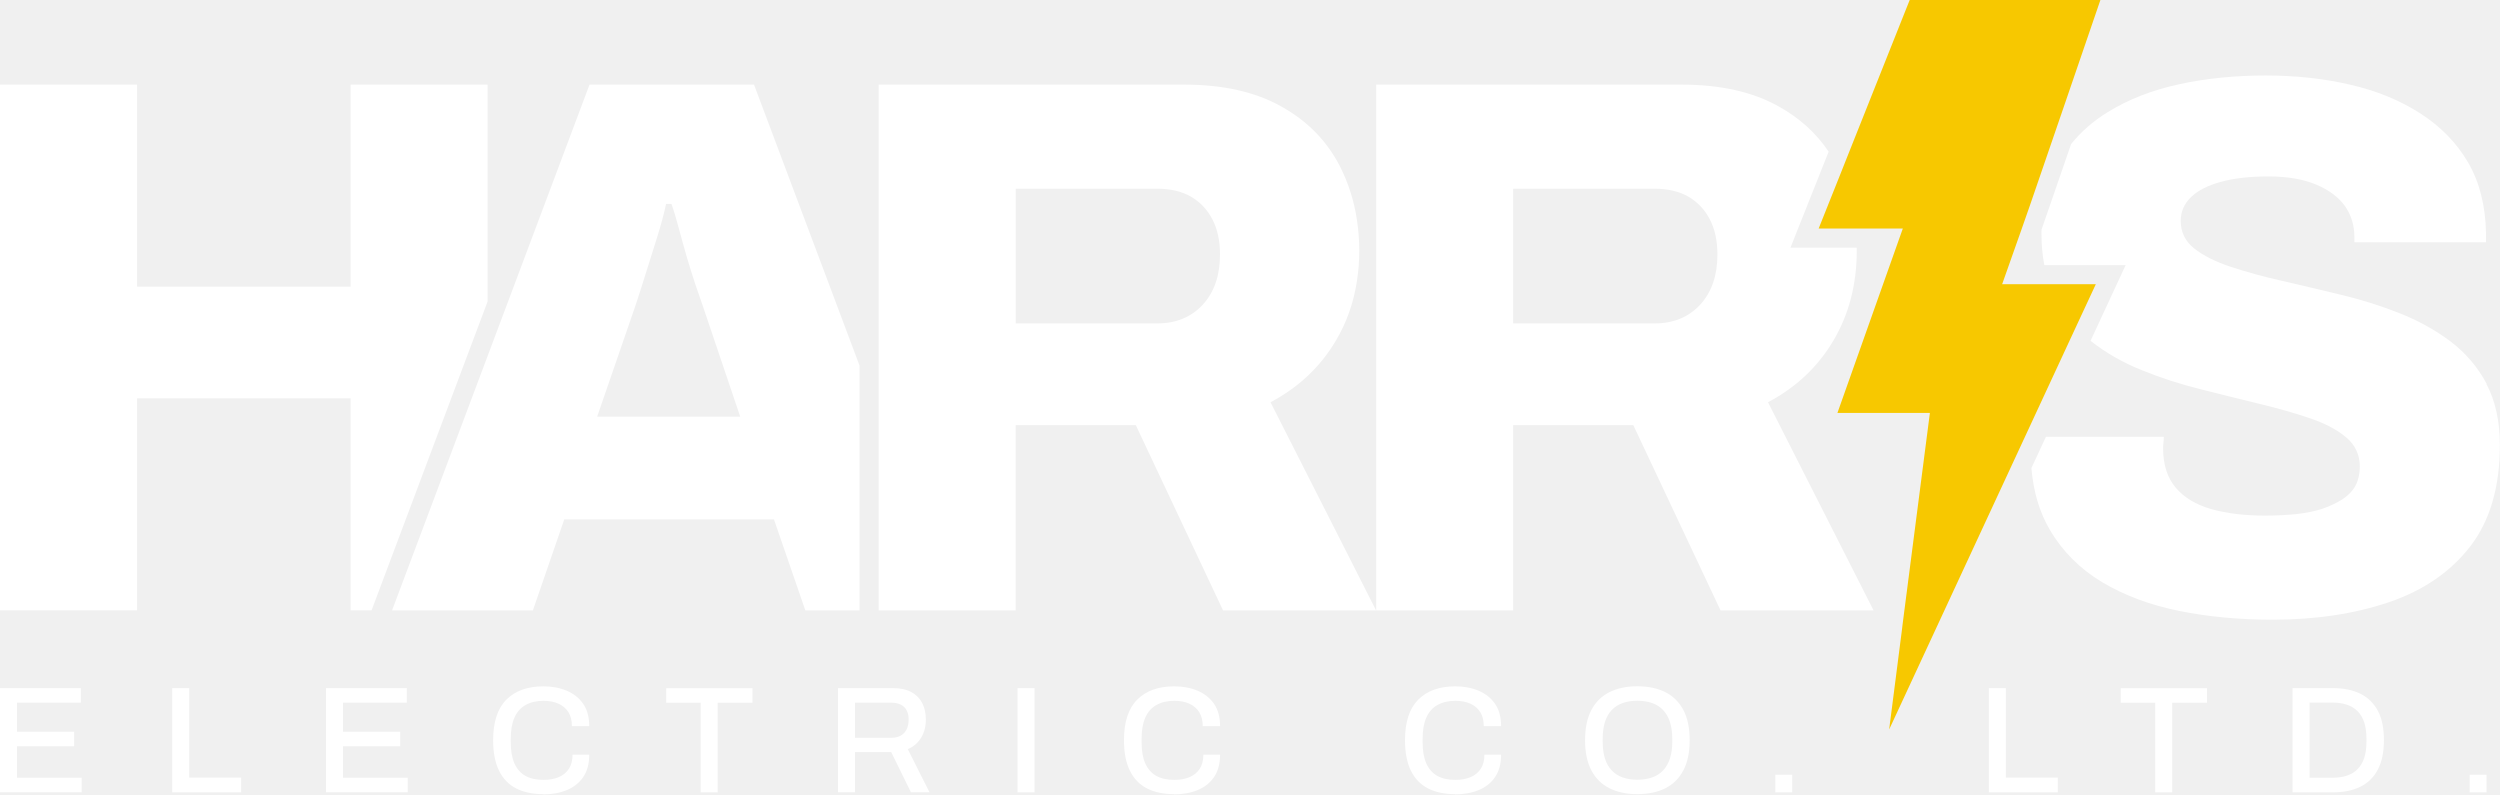
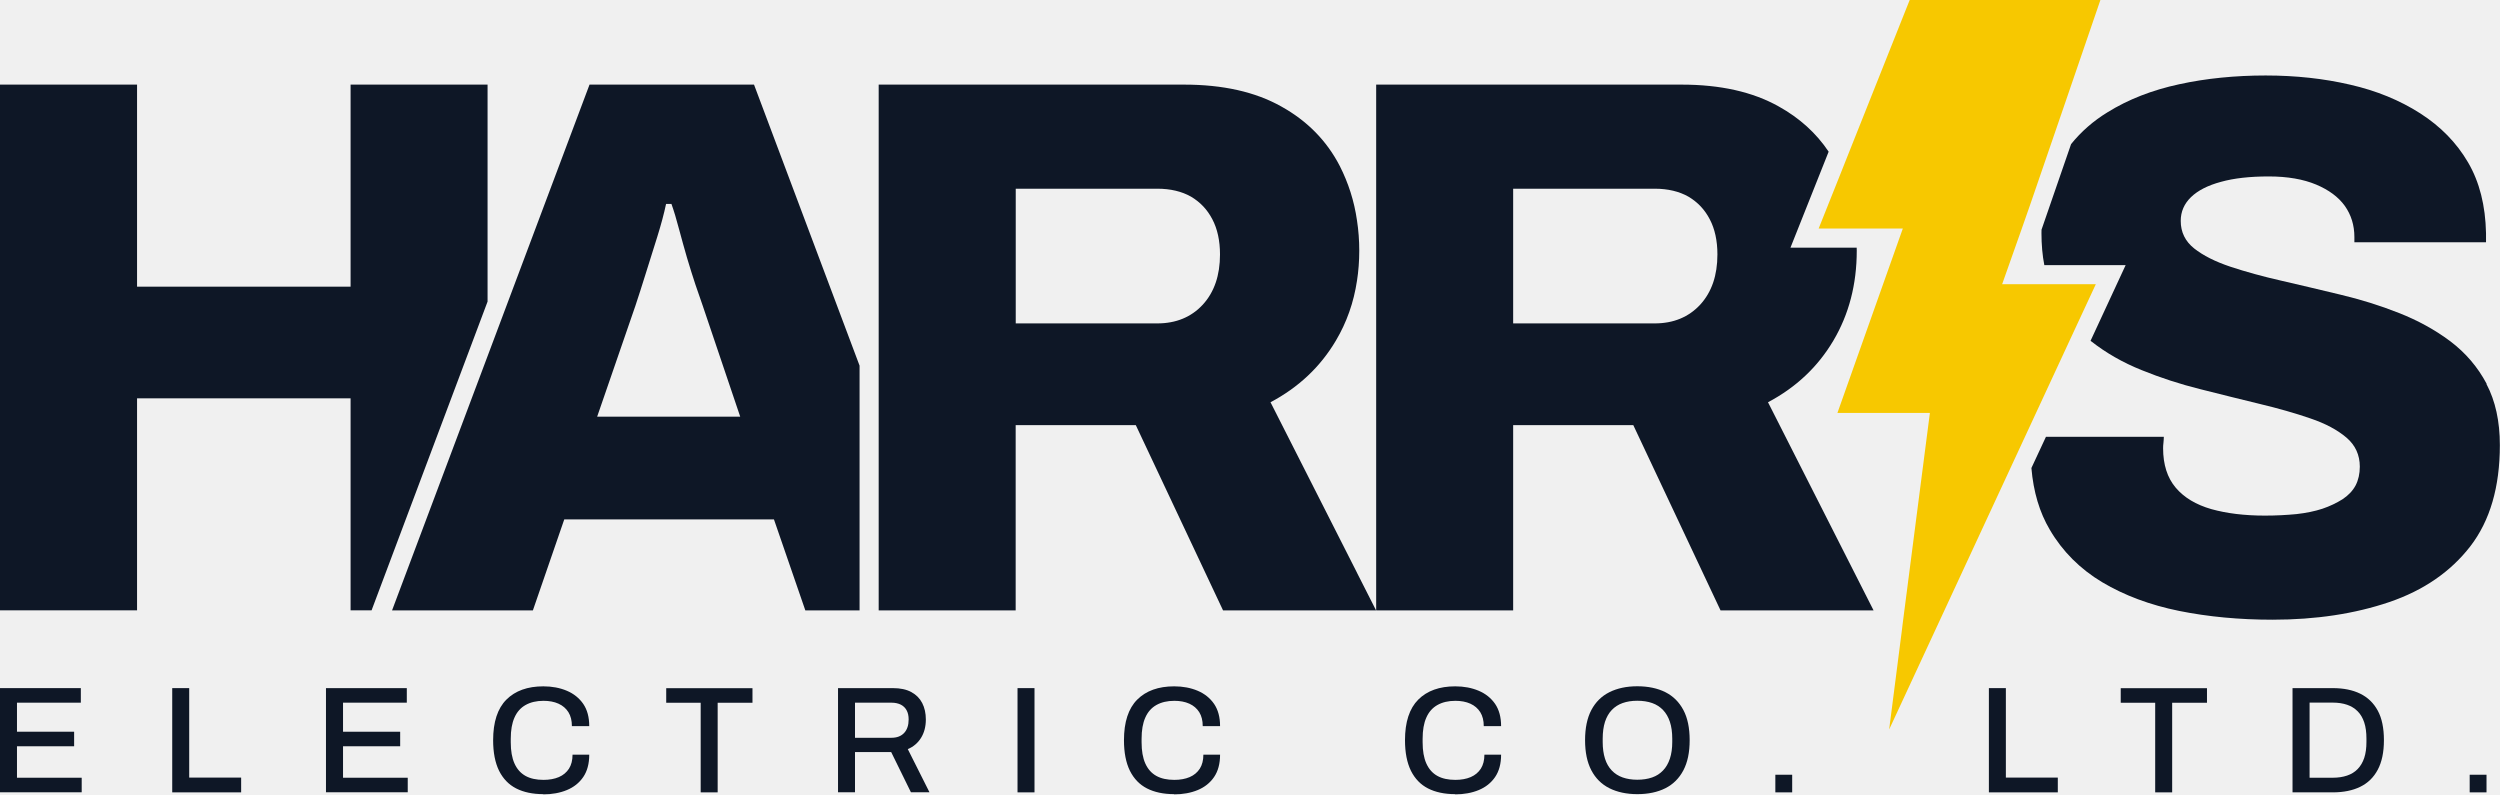
<svg xmlns="http://www.w3.org/2000/svg" id="Layer_1" data-name="Layer 1" viewBox="0 0 350.41 111.31">
  <defs>
-     <style> .cls-1 { fill: #f7c800; } .cls-1, .cls-2 { stroke-width: 0px; } .cls-2 { fill: #fff; } </style>
+     <style> .cls-1 { fill: #f7c800; } .cls-1, .cls-2 { stroke-width: 0px; } .cls-2 { fill: #0E1726; } </style>
  </defs>
  <polygon class="cls-2" points="49.14 11.86 49.14 40.18 19.21 40.18 19.21 11.86 0 11.86 0 85.55 19.21 85.55 19.21 55.83 49.14 55.83 49.14 85.55 52.08 85.55 68.34 42.27 68.34 11.86 49.14 11.86" />
  <path class="cls-2" d="M105.69,11.86h-23.06l-14.28,38.03-13.4,35.67h19.74l4.4-12.76h29.39l4.4,12.76h7.6v-34.31l-14.79-39.38ZM83.7,58.4l5.36-15.54c.43-1.29.91-2.79,1.45-4.52.54-1.72,1.07-3.42,1.61-5.13.54-1.73.95-3.26,1.24-4.63h.75c.36,1,.71,2.18,1.07,3.55.36,1.35.74,2.7,1.12,4.02.39,1.31.79,2.58,1.18,3.76.39,1.17.74,2.16,1.02,2.95l5.25,15.54h-20.06Z" />
  <path class="cls-2" d="M190.2,80.27l-12.12-23.89c3.93-2.08,6.99-4.96,9.17-8.65,1.5-2.53,2.49-5.32,2.95-8.37.21-1.35.32-2.76.32-4.22s-.11-2.88-.32-4.25c-.39-2.72-1.21-5.26-2.41-7.62-1.82-3.53-4.56-6.33-8.21-8.35-3.65-2.05-8.19-3.06-13.62-3.06h-42.8v73.7h19.2v-25.97h16.84l12.23,25.97h21.45l-2.68-5.28ZM168.59,42.7c-1.61,1.74-3.74,2.63-6.38,2.63h-19.84v-18.88h19.84c1.85,0,3.43.38,4.72,1.11,1.29.76,2.29,1.81,3,3.18.71,1.35,1.07,3,1.07,4.92,0,2.94-.8,5.28-2.41,7.04Z" />
  <path class="cls-2" d="M247.81,56.38c3.93-2.08,6.99-4.96,9.17-8.65,2.17-3.67,3.27-7.87,3.27-12.59,0-.15,0-.29-.01-.43h-9.28l5.35-13.45c-1.74-2.6-4.08-4.72-7-6.34-3.65-2.05-8.19-3.06-13.62-3.06h-42.8v73.7h19.2v-25.97h16.84l12.23,25.97h21.45l-14.8-29.18ZM238.31,42.7c-1.61,1.74-3.74,2.63-6.38,2.63h-19.84v-18.88h19.84c1.85,0,3.43.38,4.72,1.11,1.29.76,2.29,1.81,3,3.18.71,1.35,1.07,3,1.07,4.92,0,2.94-.8,5.28-2.41,7.04Z" />
  <path class="cls-2" d="M348.54,53.8c-1.26-2.37-2.95-4.34-5.1-5.97-2.15-1.61-4.55-2.92-7.19-3.96-2.65-1.05-5.39-1.9-8.21-2.57-2.83-.68-5.56-1.33-8.21-1.94-2.65-.6-5.04-1.26-7.19-1.97-2.15-.72-3.85-1.58-5.1-2.57-1.26-1.01-1.88-2.29-1.88-3.86,0-1.29.48-2.4,1.45-3.34.97-.93,2.36-1.64,4.18-2.13,1.82-.51,4.05-.76,6.7-.76s4.85.39,6.65,1.14c1.78.75,3.12,1.74,4.02,2.99.89,1.26,1.34,2.71,1.34,4.36v.74h18.45v-1.29c-.08-3.86-.91-7.16-2.52-9.91-1.61-2.76-3.85-5.04-6.7-6.87-2.87-1.84-6.14-3.18-9.82-4.02-3.69-.86-7.64-1.29-11.85-1.29s-8.34.4-12.12,1.23c-3.79.82-7.13,2.12-10.03,3.92-2.01,1.23-3.71,2.72-5.12,4.47l-4.14,11.99c-.01.16-.01.32-.01.48,0,1.61.13,3.11.4,4.49h11.4l-4.92,10.61s.03.01.04.03c2.1,1.65,4.48,3.02,7.13,4.08,2.64,1.07,5.39,1.97,8.26,2.68,2.86.72,5.61,1.41,8.26,2.05,2.64.63,5.01,1.31,7.13,2.04,2.1.71,3.78,1.61,5.04,2.68,1.25,1.06,1.88,2.43,1.88,4.08,0,.99-.2,1.88-.59,2.63-.4.75-1.01,1.39-1.82,1.93-.83.52-1.77.98-2.84,1.34-1.07.35-2.29.6-3.65.75-1.37.13-2.83.21-4.4.21-2.87,0-5.36-.31-7.51-.91-2.15-.62-3.81-1.61-4.99-3-1.18-1.39-1.77-3.25-1.77-5.52,0-.23.01-.5.05-.8.03-.32.05-.59.05-.82h-16.52l-2.04,4.38c.28,3.33,1.14,6.22,2.58,8.65,1.78,3.04,4.24,5.5,7.35,7.36,3.11,1.85,6.7,3.19,10.78,4.02,4.08.82,8.43,1.23,13.09,1.23,6.07,0,11.53-.83,16.36-2.47,4.83-1.65,8.61-4.26,11.37-7.83,2.75-3.58,4.13-8.3,4.13-14.17,0-3.35-.63-6.21-1.88-8.57Z" />
  <polygon class="cls-1" points="280.63 39.83 293.76 39.83 290.96 45.85 264.79 102.25 266.59 88.23 266.66 87.63 266.66 87.62 270.5 57.88 257.54 57.88 266.69 32.08 266.7 32.05 266.7 32.03 254.91 32.03 258 24.29 259.31 20.99 267.67 0 294.4 0 289.27 14.97 284.55 28.71 283.37 32.08 280.63 39.83" />
  <g>
    <path class="cls-2" d="M0,111.06v-14.61h11.33v2.04H2.38v4.07h8.01v2.04H2.38v4.41h9.07v2.04H0Z" />
    <path class="cls-2" d="M24.14,111.06v-14.61h2.38v12.54h7.28v2.07h-9.67Z" />
    <path class="cls-2" d="M45.69,111.06v-14.61h11.33v2.04h-8.94v4.07h8.01v2.04h-8.01v4.41h9.07v2.04h-11.45Z" />
    <path class="cls-2" d="M76.15,111.31c-1.49,0-2.76-.27-3.8-.8-1.04-.53-1.84-1.36-2.4-2.48-.55-1.12-.83-2.55-.83-4.28,0-2.55.62-4.45,1.86-5.69,1.24-1.24,2.97-1.86,5.18-1.86,1.22,0,2.32.21,3.29.62.97.41,1.74,1.03,2.3,1.84.56.82.84,1.86.84,3.12h-2.43c0-.78-.16-1.43-.49-1.96-.33-.52-.79-.92-1.39-1.19-.6-.27-1.3-.4-2.1-.4-.99,0-1.83.2-2.52.59-.69.39-1.21.98-1.55,1.76-.35.78-.52,1.77-.52,2.98v.47c0,1.21.17,2.2.52,2.98.35.78.86,1.36,1.54,1.74.68.38,1.53.56,2.53.56.82,0,1.54-.13,2.15-.39.61-.26,1.08-.66,1.42-1.18.33-.52.5-1.18.5-1.96h2.34c0,1.26-.28,2.31-.84,3.13-.56.82-1.33,1.43-2.3,1.83-.97.4-2.08.6-3.31.6Z" />
    <path class="cls-2" d="M98.21,111.06v-12.56h-4.83v-2.04h12.09v2.04h-4.88v12.56h-2.38Z" />
    <path class="cls-2" d="M117.46,111.06v-14.61h7.69c1.04,0,1.89.18,2.58.55.68.37,1.19.88,1.53,1.54s.51,1.43.51,2.31c0,.98-.22,1.83-.66,2.55-.44.72-1.06,1.26-1.87,1.6l3.04,6.05h-2.6l-2.77-5.64h-5.07v5.64h-2.38ZM119.84,103.41h5.11c.77,0,1.36-.23,1.78-.68.42-.45.63-1.09.63-1.89,0-.5-.09-.92-.28-1.27-.18-.35-.45-.61-.81-.8-.36-.18-.8-.28-1.32-.28h-5.11v4.92Z" />
    <path class="cls-2" d="M142.62,111.06v-14.61h2.38v14.61h-2.38Z" />
    <path class="cls-2" d="M164.57,111.31c-1.49,0-2.76-.27-3.8-.8-1.04-.53-1.84-1.36-2.4-2.48-.55-1.12-.83-2.55-.83-4.28,0-2.55.62-4.45,1.86-5.69,1.24-1.24,2.97-1.86,5.18-1.86,1.22,0,2.32.21,3.29.62.97.41,1.74,1.03,2.3,1.84.56.82.84,1.86.84,3.12h-2.43c0-.78-.16-1.43-.49-1.96-.33-.52-.79-.92-1.39-1.19-.6-.27-1.3-.4-2.1-.4-.99,0-1.83.2-2.52.59-.69.39-1.21.98-1.55,1.76-.35.78-.52,1.77-.52,2.98v.47c0,1.21.17,2.2.52,2.98.35.78.86,1.36,1.54,1.74.68.38,1.53.56,2.53.56.82,0,1.54-.13,2.15-.39.61-.26,1.08-.66,1.42-1.18.33-.52.5-1.18.5-1.96h2.34c0,1.26-.28,2.31-.84,3.13-.56.82-1.33,1.43-2.3,1.83-.97.4-2.08.6-3.31.6Z" />
    <path class="cls-2" d="M203.96,111.31c-1.49,0-2.76-.27-3.8-.8-1.04-.53-1.84-1.36-2.4-2.48-.55-1.12-.83-2.55-.83-4.28,0-2.55.62-4.45,1.86-5.69,1.24-1.24,2.97-1.86,5.18-1.86,1.22,0,2.32.21,3.29.62.97.41,1.74,1.03,2.3,1.84.56.82.84,1.86.84,3.12h-2.43c0-.78-.16-1.43-.49-1.96-.33-.52-.79-.92-1.39-1.19-.6-.27-1.3-.4-2.1-.4-.99,0-1.83.2-2.52.59-.69.39-1.21.98-1.55,1.76-.35.78-.52,1.77-.52,2.98v.47c0,1.21.17,2.2.52,2.98.35.78.86,1.36,1.54,1.74.68.38,1.53.56,2.53.56.82,0,1.54-.13,2.15-.39.61-.26,1.08-.66,1.42-1.18.33-.52.5-1.18.5-1.96h2.34c0,1.26-.28,2.31-.84,3.13-.56.82-1.33,1.43-2.3,1.83-.97.4-2.08.6-3.31.6Z" />
    <path class="cls-2" d="M229.49,111.31c-1.5,0-2.81-.28-3.91-.83-1.1-.55-1.94-1.39-2.53-2.51-.59-1.12-.88-2.53-.88-4.22s.29-3.11.88-4.23c.59-1.11,1.43-1.95,2.53-2.5,1.1-.55,2.4-.83,3.91-.83s2.85.28,3.94.83c1.09.55,1.93,1.39,2.52,2.5.59,1.11.88,2.52.88,4.23s-.29,3.09-.88,4.22c-.59,1.12-1.43,1.96-2.52,2.51-1.09.55-2.41.83-3.94.83ZM229.49,109.29c.78,0,1.47-.11,2.08-.32s1.11-.54,1.53-.98c.42-.44.74-.99.96-1.66.22-.67.33-1.44.33-2.32v-.47c0-.91-.11-1.7-.33-2.36-.22-.67-.54-1.22-.96-1.66-.42-.44-.93-.77-1.53-.98s-1.29-.32-2.08-.32-1.45.11-2.05.32-1.11.54-1.53.98c-.42.44-.73.99-.95,1.66-.21.67-.32,1.45-.32,2.36v.47c0,.88.11,1.65.32,2.32.21.67.53,1.22.95,1.66.42.44.93.77,1.53.98s1.29.32,2.05.32Z" />
    <path class="cls-2" d="M248.84,111.06v-2.47h2.36v2.47h-2.36Z" />
    <path class="cls-2" d="M278.77,111.06v-14.61h2.38v12.54h7.28v2.07h-9.67Z" />
    <path class="cls-2" d="M302.08,111.06v-12.56h-4.83v-2.04h12.09v2.04h-4.88v12.56h-2.38Z" />
    <path class="cls-2" d="M321.33,111.06v-14.61h5.64c1.5,0,2.79.26,3.85.78,1.06.52,1.88,1.31,2.46,2.38s.86,2.45.86,4.14-.29,3.05-.86,4.13c-.57,1.08-1.39,1.88-2.46,2.4-1.06.52-2.35.78-3.85.78h-5.64ZM323.72,109.01h3.24c.75,0,1.42-.1,2.01-.3.59-.2,1.09-.5,1.49-.92.4-.41.71-.93.92-1.56.21-.63.31-1.38.31-2.25v-.45c0-.88-.1-1.64-.31-2.27-.21-.63-.51-1.15-.92-1.56-.4-.41-.9-.72-1.49-.92-.59-.2-1.26-.3-2.01-.3h-3.24v10.52Z" />
    <path class="cls-2" d="M346.16,111.06v-2.47h2.36v2.47h-2.36Z" />
  </g>
</svg>
